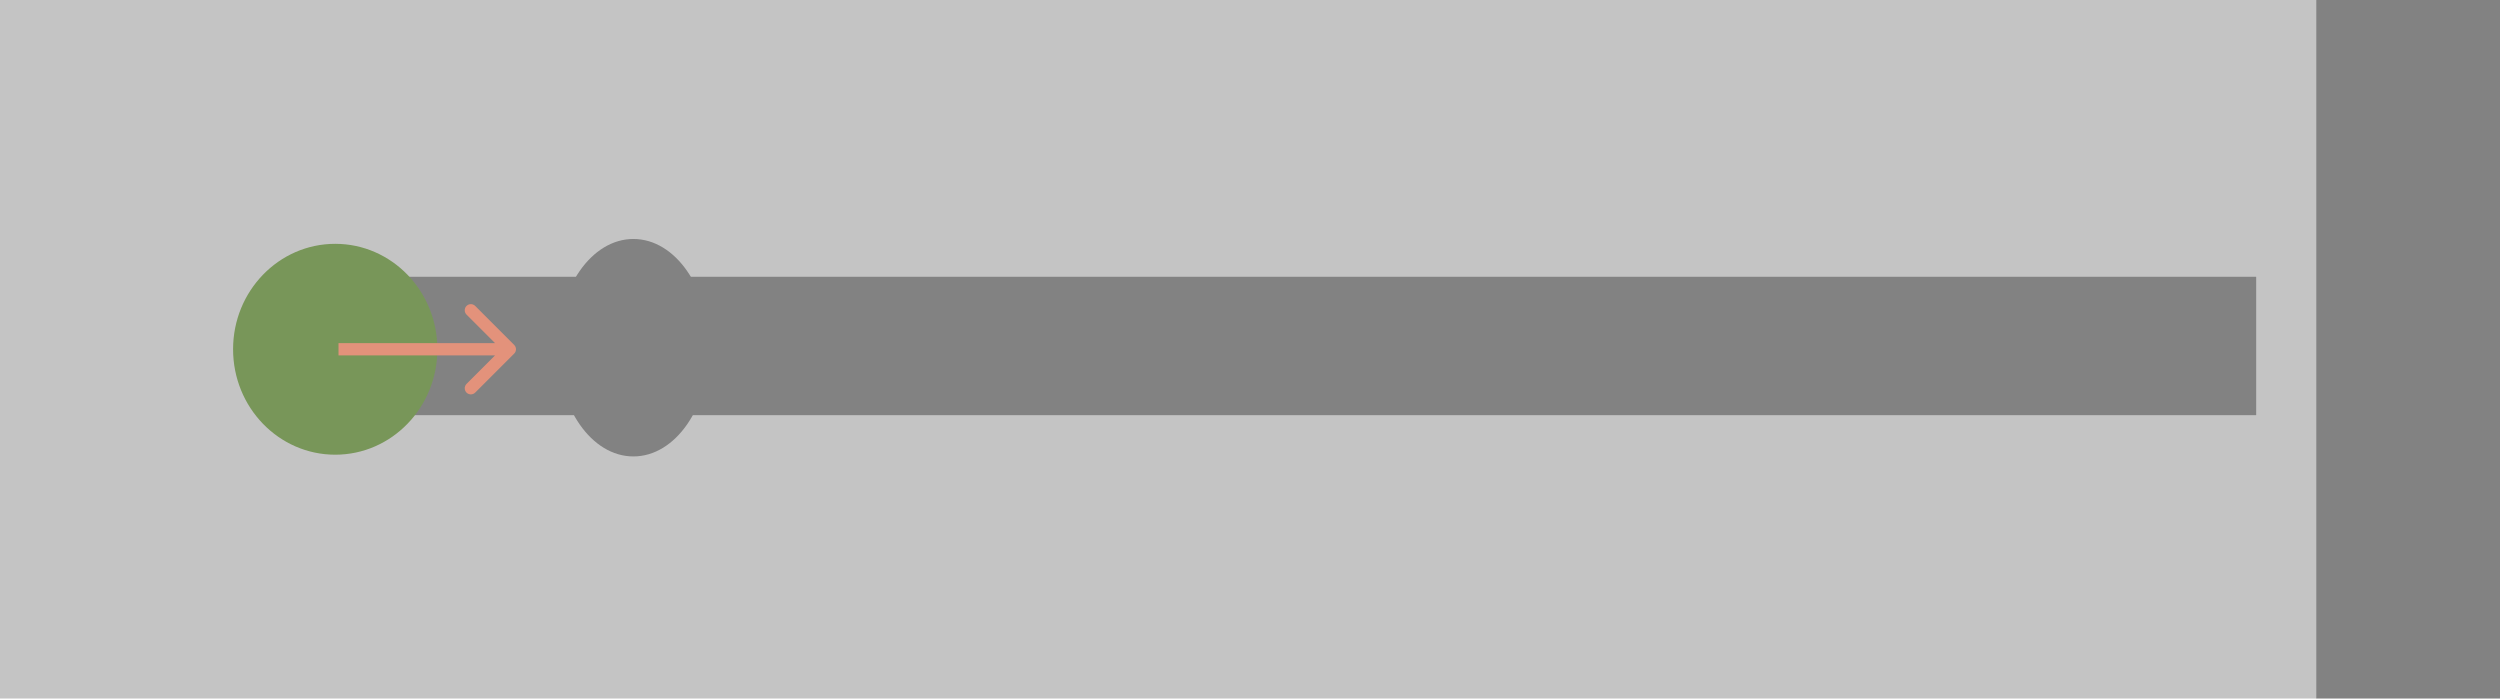
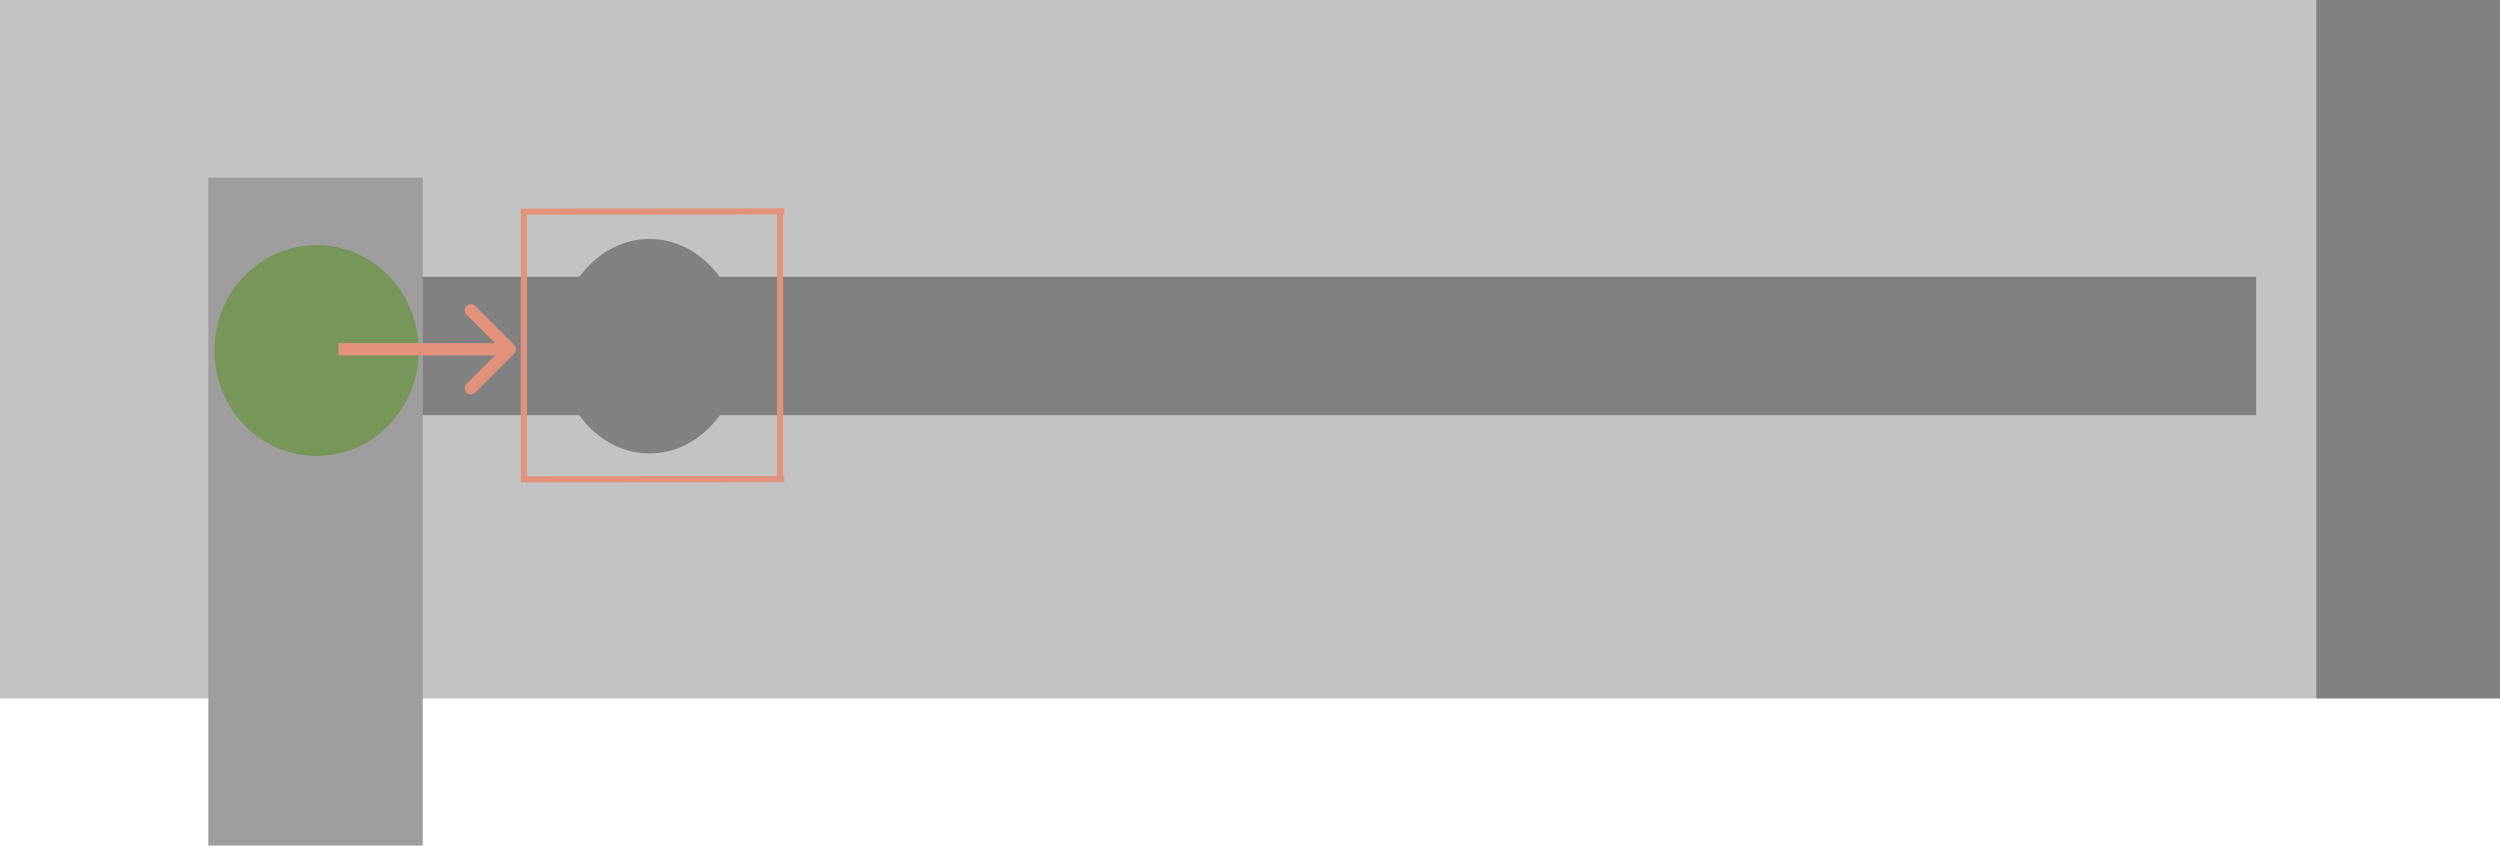
- <svg xmlns="http://www.w3.org/2000/svg" width="408" height="114" viewBox="0 0 408 114" fill="none">
+ <svg xmlns="http://www.w3.org/2000/svg" width="408" height="138" viewBox="0 0 408 138" fill="none">
  <rect width="378" height="114" transform="matrix(-1 0 0 1 378 0)" fill="#C4C4C4" />
-   <rect width="319.415" height="22.585" transform="matrix(-1 0 0 1 368.207 45.1699)" fill="#828282" />
-   <ellipse rx="12.368" ry="17.745" transform="matrix(-1 0 0 1 103.37 56.7453)" fill="#828282" />
-   <ellipse rx="16.67" ry="17.207" transform="matrix(-1 0 0 1 54.7091 57)" fill="#789659" />
-   <path d="M83.915 56.293C84.306 56.683 84.306 57.317 83.915 57.707L77.552 64.071C77.161 64.462 76.528 64.462 76.137 64.071C75.747 63.681 75.747 63.047 76.137 62.657L81.794 57L76.137 51.343C75.747 50.953 75.747 50.319 76.137 49.929C76.528 49.538 77.161 49.538 77.552 49.929L83.915 56.293ZM55.246 56H83.208V58H55.246V56Z" fill="#E3927B" />
+   <rect width="319.415" height="22.585" transform="matrix(-1 0 0 1 368.211 45.1699)" fill="#828282" />
+   <ellipse rx="15" ry="17.5" transform="matrix(-1 0 0 1 106 56.5)" fill="#828282" />
  <rect x="378" width="30" height="114" fill="#828282" />
+   <rect x="34" y="29" width="35" height="109" fill="#9E9E9E" />
+   <ellipse rx="16.67" ry="17.207" transform="matrix(-1 0 0 1 51.6661 57.2075)" fill="#789659" />
+   <path d="M83.919 56.293C84.31 56.683 84.31 57.317 83.919 57.707L77.555 64.071C77.165 64.462 76.532 64.462 76.141 64.071C75.751 63.681 75.751 63.047 76.141 62.657L81.798 57L76.141 51.343C75.751 50.953 75.751 50.319 76.141 49.929C76.532 49.538 77.165 49.538 77.555 49.929L83.919 56.293ZM55.25 56H83.212V58H55.25V56Z" fill="#E3927B" />
+   <line x1="85.5" y1="34.317" x2="85.5" y2="78" stroke="#E3927B" />
+   <line y1="-0.5" x2="43" y2="-0.5" transform="matrix(-1 0.00071897 -0.00120895 -0.999999 128 77.6826)" stroke="#E3927B" />
+   <line y1="-0.5" x2="43" y2="-0.5" transform="matrix(-1 0.00078448 -0.00110799 -0.999999 128 34)" stroke="#E3927B" />
+   <line x1="127.305" y1="34" x2="127.305" y2="77.683" stroke="#E3927B" />
</svg>
